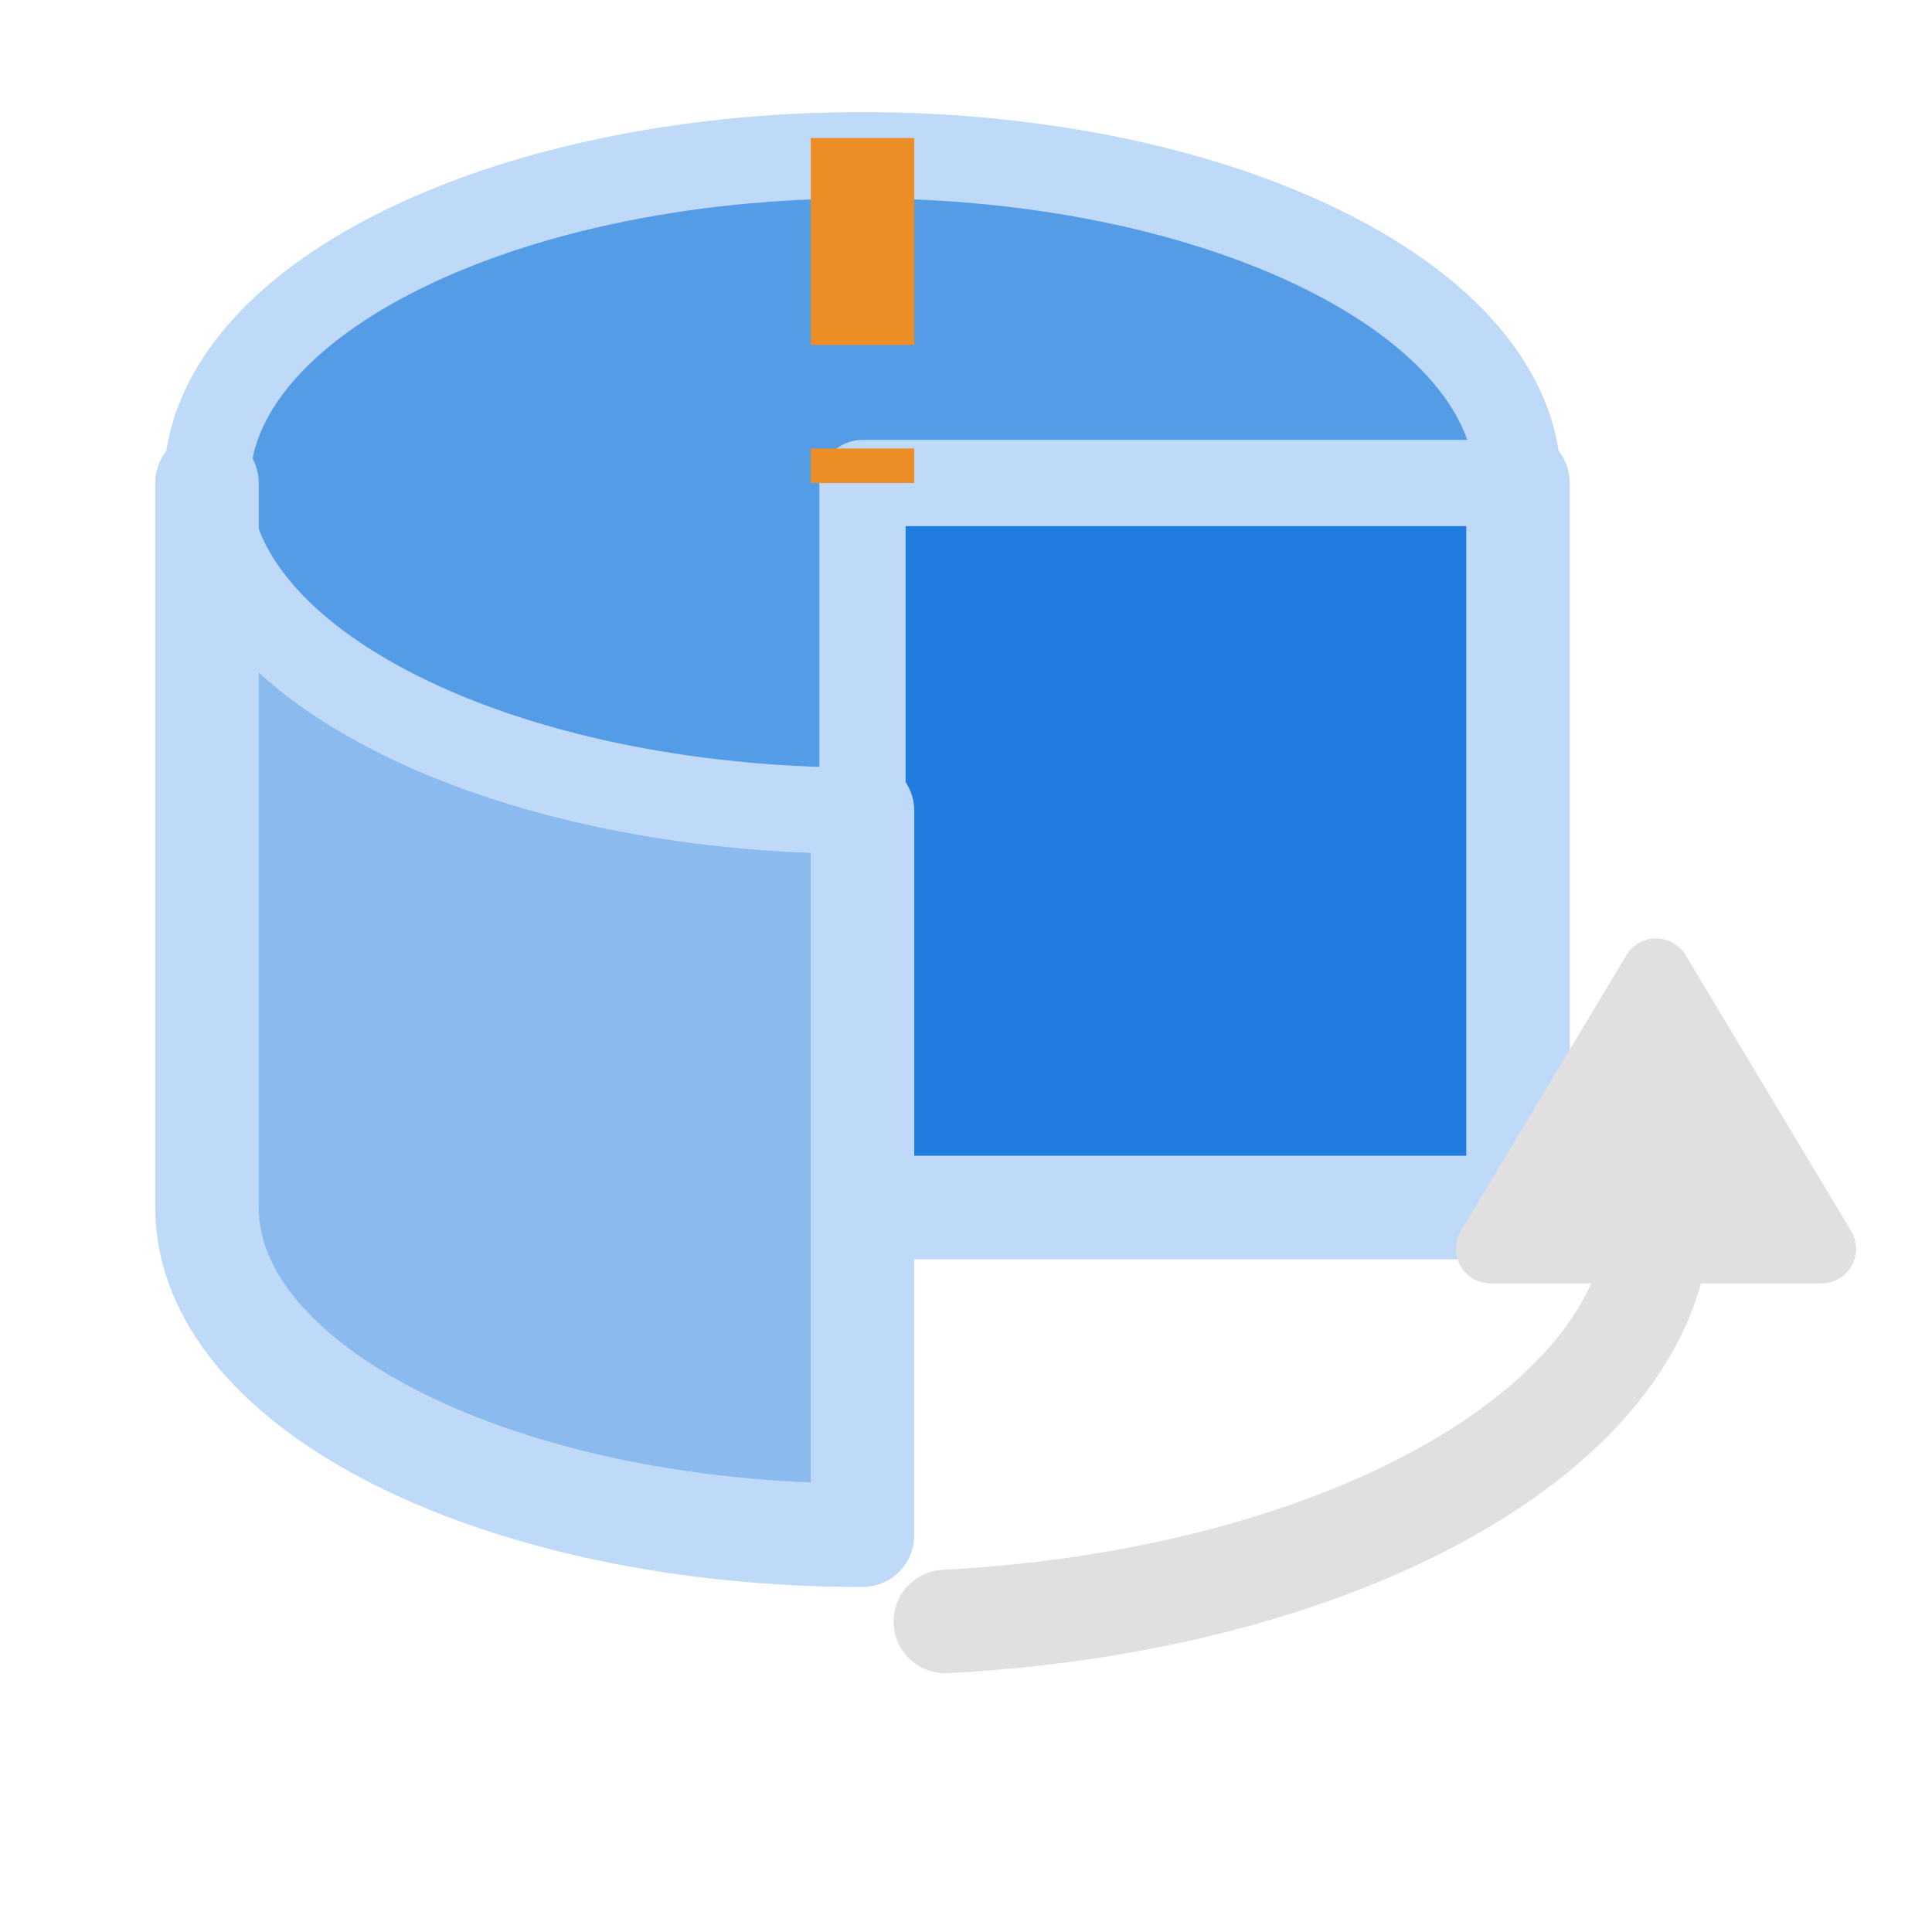
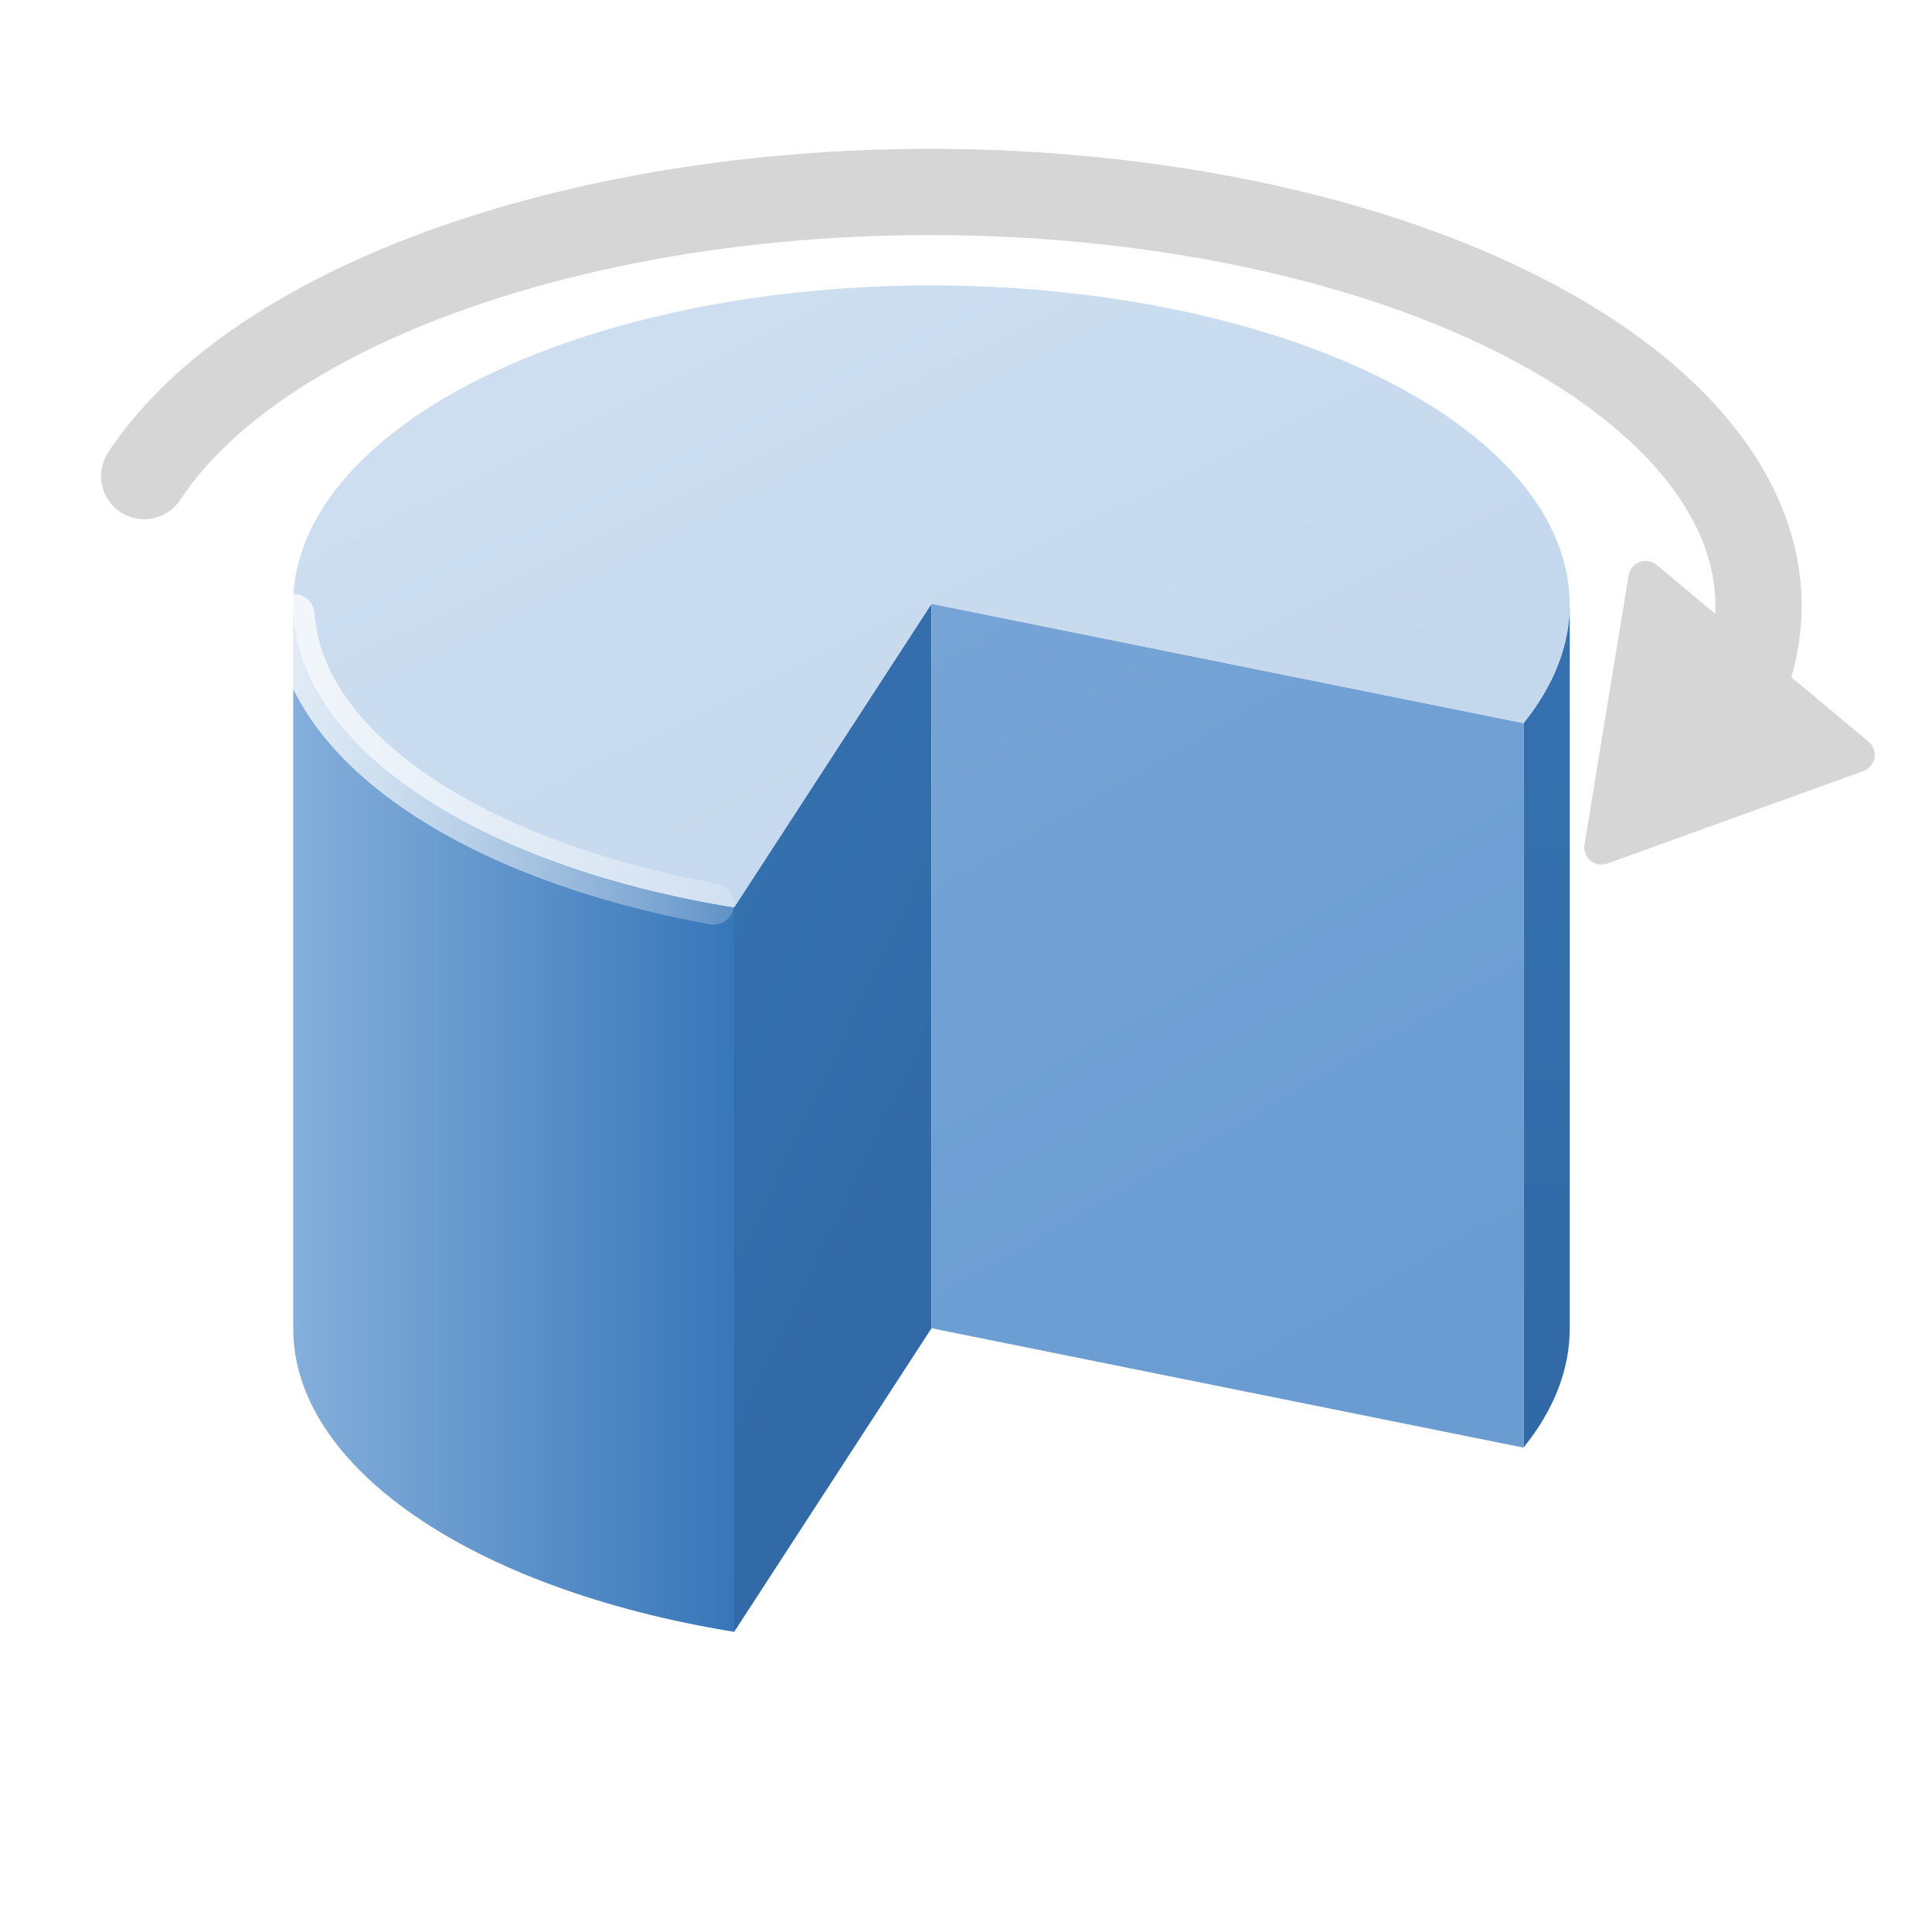
- <svg xmlns="http://www.w3.org/2000/svg" viewBox="0 0 28 28" fill="none" stroke-linecap="round" stroke-linejoin="round">
-   <path d="M12.5 7 L22 7 L22 17.5 L12.5 17.5Z" fill="#207CDF" />
-   <path d="M3 7V17.5A9.5 4.75 0 0 0 12.5 22.25V11.75A9.5 4.75 0 0 1 3 7Z" fill="#8BBBEE" />
-   <path d="M12.5 7L12.5 11.75A9.5 4.75 0 1 1 22 7Z" fill="#559CE7" />
-   <path d="M12.5 7L12.5 11.75A9.5 4.75 0 1 1 22 7Z" stroke="#BFDAF8" stroke-width="1.25" />
-   <path d="M3 7V17.5A9.5 4.75 0 0 0 12.5 22.25V11.75M12.5 17.5H22V7" stroke="#BFDAF8" stroke-width="1.5" />
-   <path d="M12.5 2V7" stroke="#ED8D26" stroke-width="1.5" stroke-dasharray="3 1.5 1 1.5" stroke-linecap="butt" />
-   <path d="M13.7 23.5A11.5 6 0 0 0 24 18.1" stroke="#E0E0E0" stroke-width="1.5" />
-   <path d="M24 14.1 L26.4 18.1 L21.6 18.1 Z" fill="#E0E0E0" stroke="#E0E0E0" stroke-width="1" />
+ <svg xmlns="http://www.w3.org/2000/svg" viewBox="0 0 28 28" fill="none" stroke-linecap="round" stroke-linejoin="round" data-lit="2">
+   <defs>
+     <linearGradient id="g-CR-revolve-as" x1="0" y1="0" x2="0" y2="1">
+       <stop offset="0" stop-color="#3571B1" />
+       <stop offset="1" stop-color="#3169A5" />
+     </linearGradient>
+     <linearGradient id="g-CR-revolve-as2" x1="0" y1="0" x2="0.4" y2="1">
+       <stop offset="0" stop-color="#3571B1" />
+       <stop offset="1" stop-color="#3169A5" />
+     </linearGradient>
+     <linearGradient id="g-CR-revolve-al" x1="0" y1="0" x2="0.4" y2="1">
+       <stop offset="0" stop-color="#76A4D6" />
+       <stop offset="1" stop-color="#6A9CD2" />
+     </linearGradient>
+     <linearGradient id="g-CR-revolve-ac" gradientUnits="userSpaceOnUse" x1="4.25" y1="0" x2="10.64" y2="0">
+       <stop offset="0" stop-color="#85AFDB" />
+       <stop offset="1" stop-color="#3776B9" />
+     </linearGradient>
+     <linearGradient id="g-CR-revolve-at" x1="0" y1="0" x2="1" y2="1">
+       <stop offset="0" stop-color="#D0E0F1" />
+       <stop offset="1" stop-color="#C0D5EC" />
+     </linearGradient>
+     <linearGradient id="g-CR-revolve-hl" gradientUnits="userSpaceOnUse" x1="4.26" y1="0" x2="10.64" y2="0">
+       <stop offset="0" stop-color="#FFFFFF" stop-opacity="0.75" />
+       <stop offset="1" stop-color="#FFFFFF" stop-opacity="0.2" />
+     </linearGradient>
+   </defs>
+   <path d="M22.75 8.75A9.25 4.62 0 0 1 22.08 10.48L22.08 20.98A9.25 4.62 0 0 0 22.75 19.25Z" fill="url(#g-CR-revolve-as)" />
+   <path d="M13.5 8.75L10.64 13.15L10.64 23.65L13.5 19.25Z" fill="url(#g-CR-revolve-as2)" />
+   <path d="M13.5 8.75L22.08 10.48L22.08 20.98L13.5 19.25Z" fill="url(#g-CR-revolve-al)" />
+   <path d="M10.64 13.15A9.25 4.62 0 0 1 4.25 8.75L4.25 19.25A9.25 4.62 0 0 0 10.64 23.65Z" fill="url(#g-CR-revolve-ac)" />
+   <path d="M13.5 8.75L10.64 13.15A9.25 4.62 0 1 1 22.08 10.48Z" fill="url(#g-CR-revolve-at)" />
+   <path d="M4.26 8.91A9.25 4.62 0 0 0 10.34 13.1" stroke="url(#g-CR-revolve-hl)" stroke-width="0.6" />
+   <path d="M2.09 6.9A12 6 0 0 1 25.2 10.08" stroke="#D6D6D6" stroke-width="1.25" />
+   <path d="M23.21 12.28L23.85 8.38L26.92 10.94Z" fill="#D6D6D6" stroke="#D6D6D6" stroke-width=".5" />
</svg>
